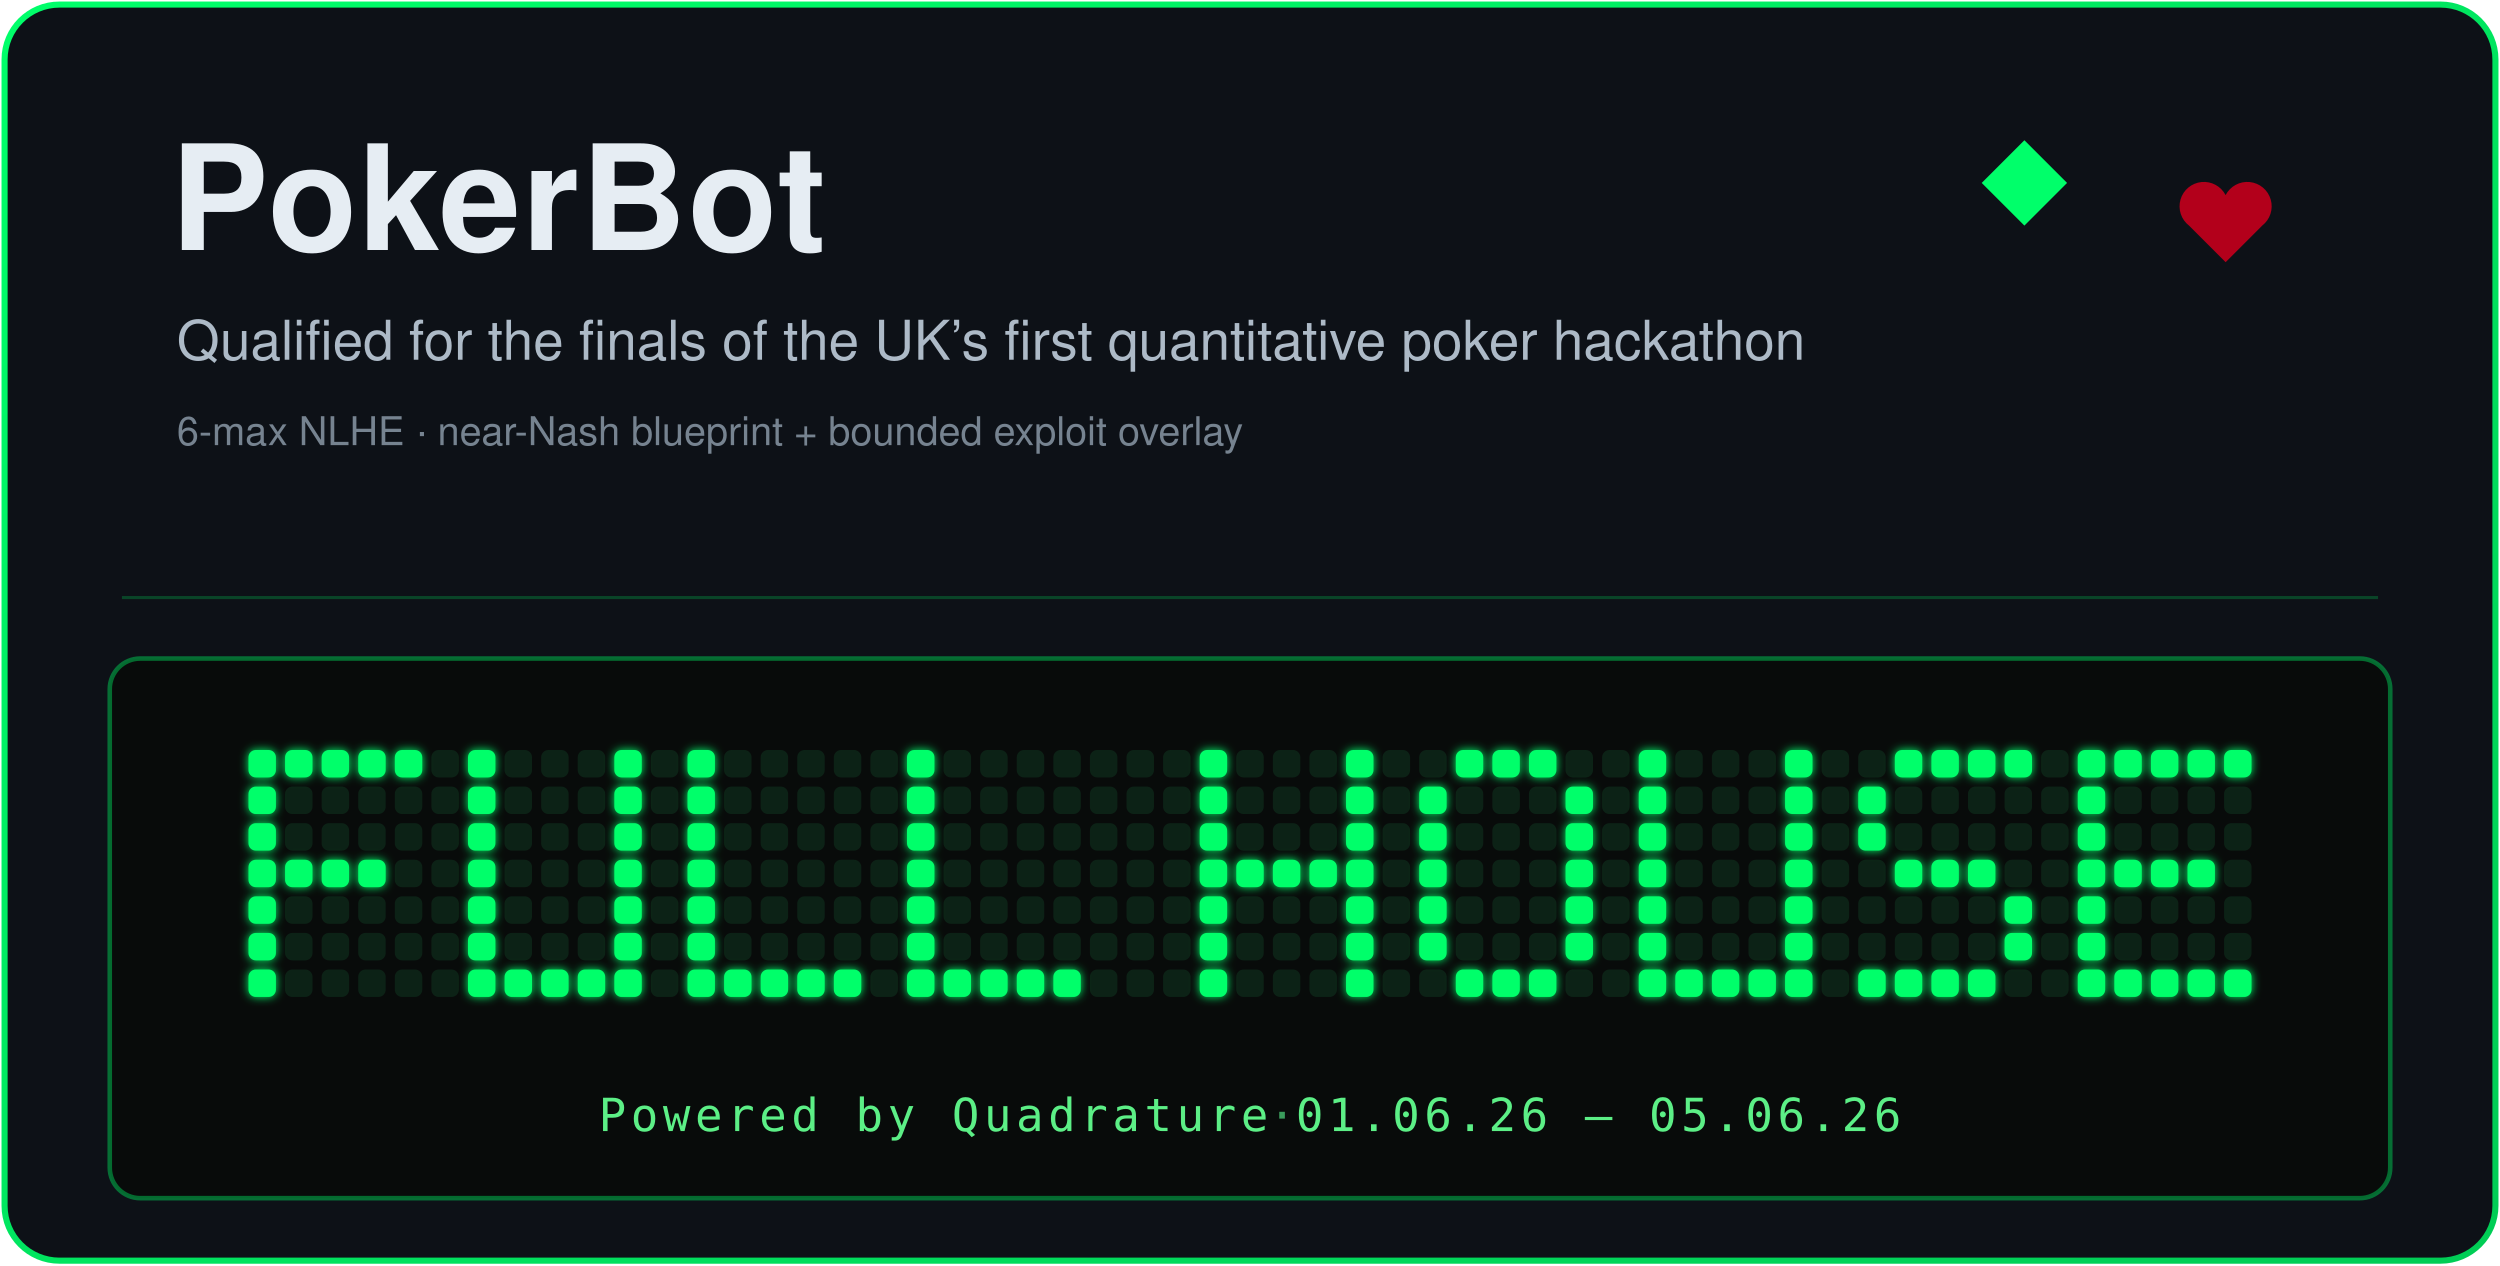
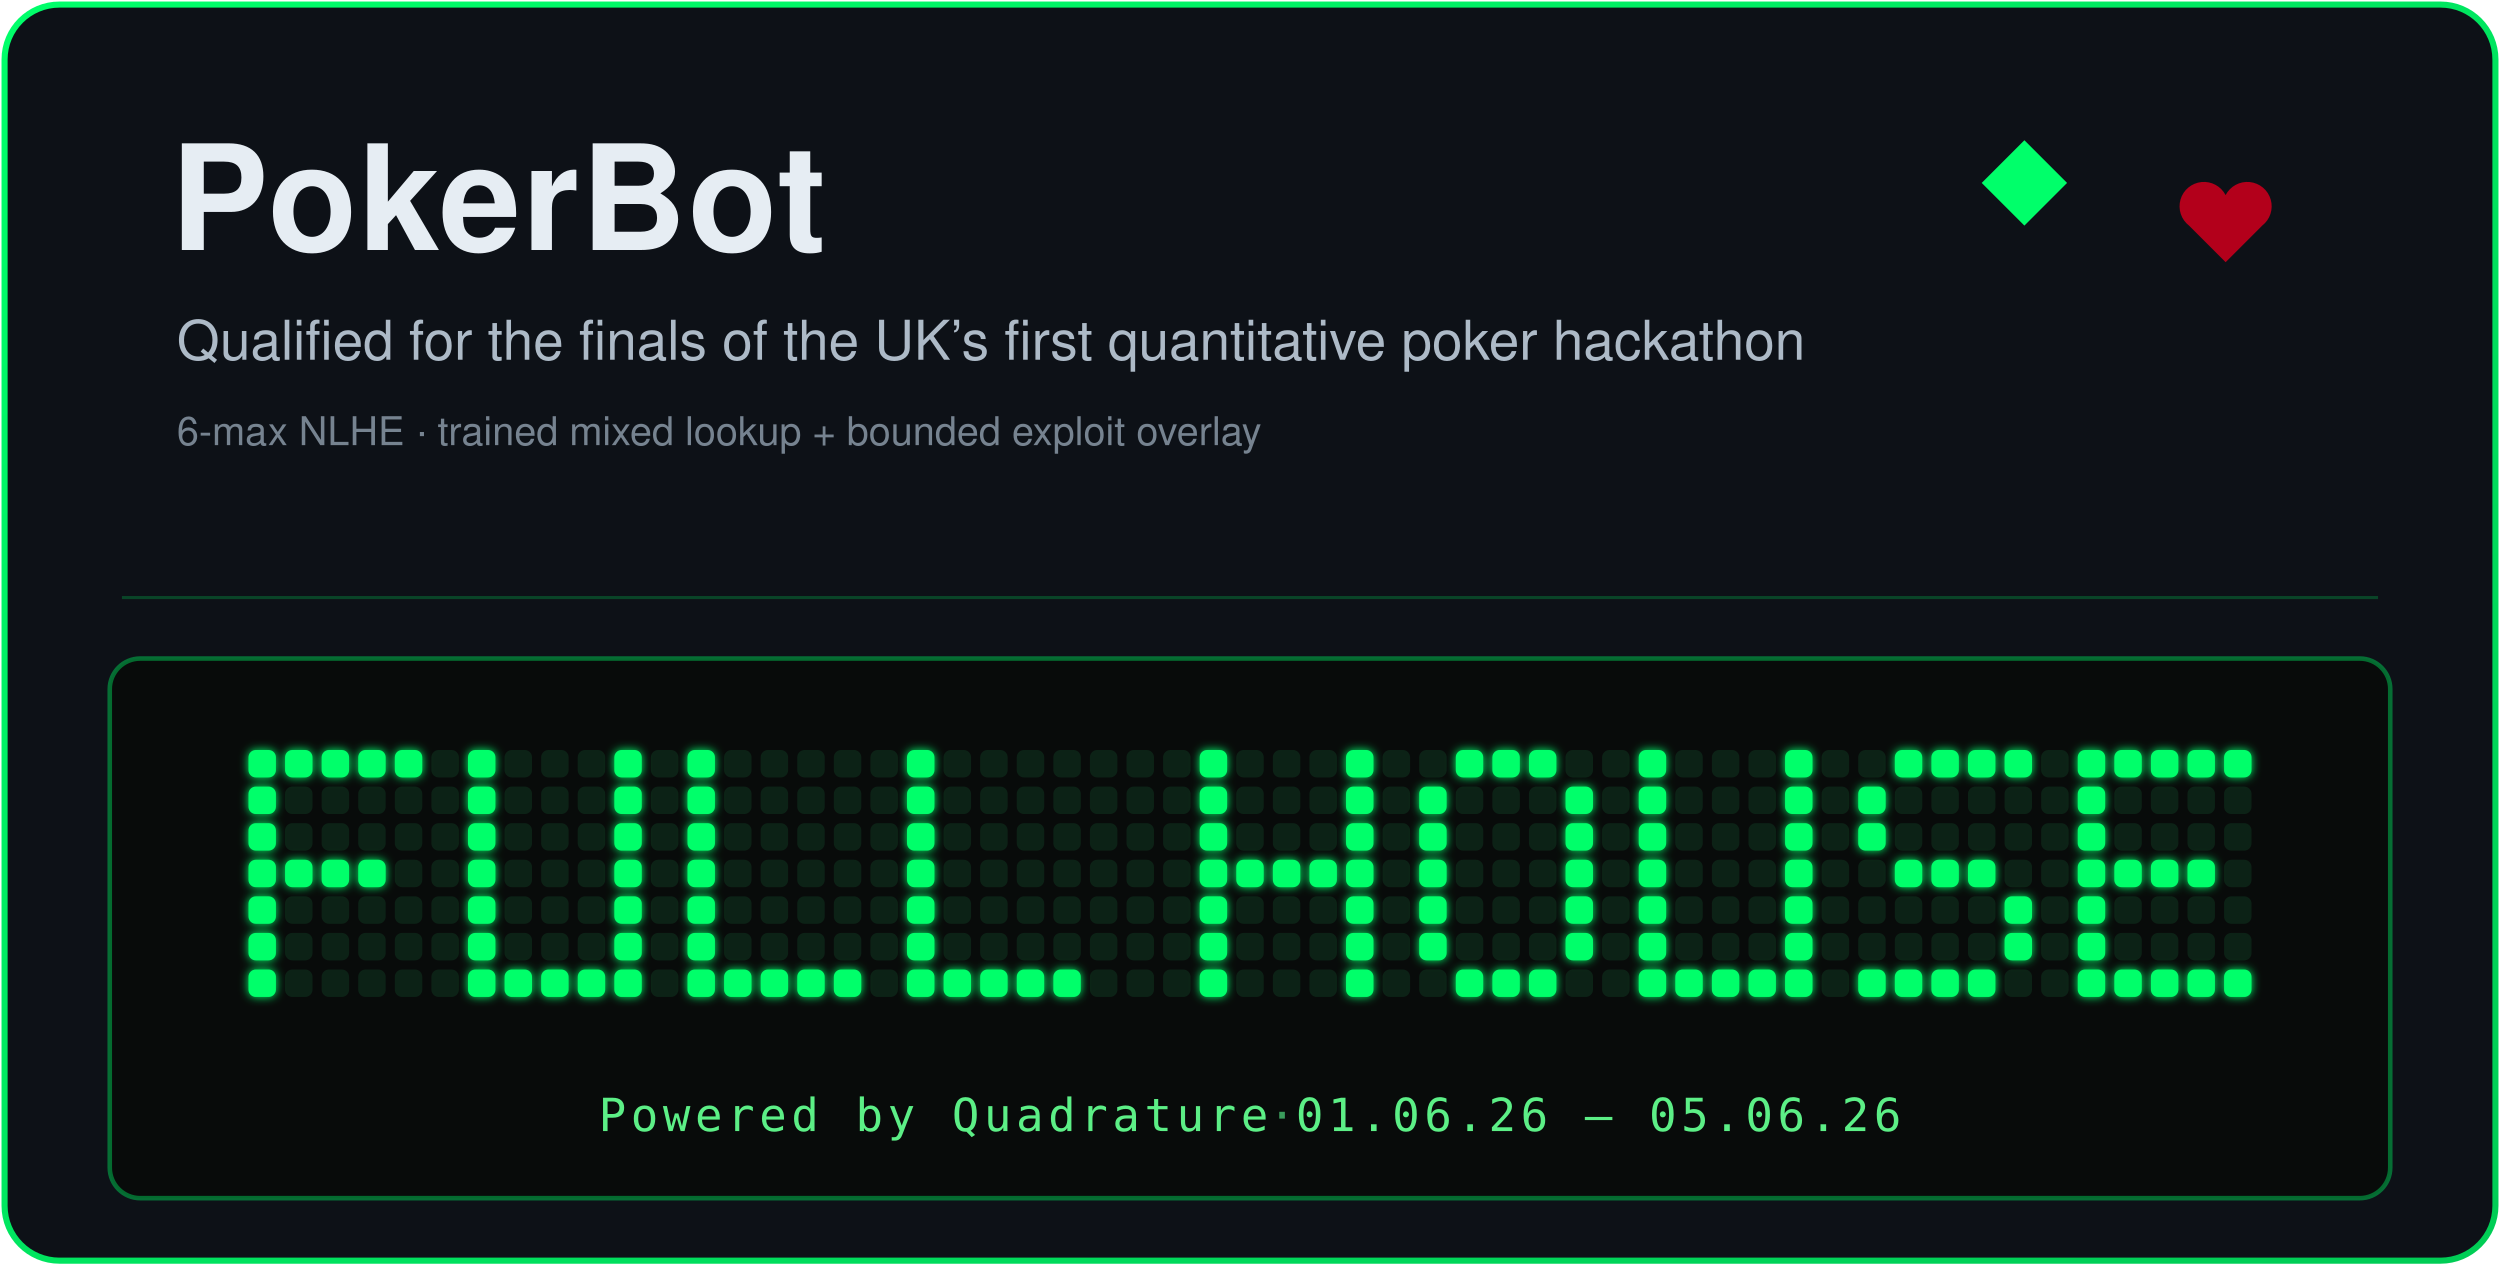
<svg xmlns="http://www.w3.org/2000/svg" width="820" height="415" viewBox="0 0 820 415" role="img" aria-label="PokerBot — Full House Hackathon 2026 finalist entry, Powered by Quadrature">
  <defs>
    <linearGradient id="edge" x1="0" y1="0" x2="1" y2="1">
      <stop offset="0" stop-color="#00ff6a" />
      <stop offset="1" stop-color="#00cc55" />
    </linearGradient>
    <filter id="glow" x="-40%" y="-40%" width="180%" height="180%">
      <feGaussianBlur stdDeviation="1.5" result="b" />
      <feMerge>
        <feMergeNode in="b" />
        <feMergeNode in="SourceGraphic" />
      </feMerge>
    </filter>
  </defs>
  <rect x="1.5" y="1.5" width="817" height="412" rx="18" fill="#0d1117" stroke="url(#edge)" stroke-width="2" />
  <g fill="#00ff6a" transform="translate(648,46)">
    <path d="M16 0 L30 14 L16 28 L2 14 Z" />
    <path d="M70 28 a8 8 0 1 1 12 -10 a8 8 0 1 1 12 10 l-12 12 z" fill="#b3001b" />
  </g>
  <text x="56" y="82" font-family="'Neue Haas Grotesk Display Pro', 'Neue Haas Grotesk Display', 'Helvetica Neue', Helvetica, Arial, sans-serif" font-size="48" font-weight="700" fill="#e6edf3" letter-spacing="0.5">PokerBot</text>
  <text x="58" y="118" font-family="'Neue Haas Grotesk Display Pro', 'Neue Haas Grotesk Display', 'Helvetica Neue', Helvetica, Arial, sans-serif" font-size="18" fill="#adbac7">Qualified for the finals of the UK’s first quantitative poker hackathon</text>
-   <text x="58" y="146" font-family="'Neue Haas Grotesk Display Pro', 'Neue Haas Grotesk Display', 'Helvetica Neue', Helvetica, Arial, sans-serif" font-size="13" fill="#768390">6-max NLHE · near-Nash blueprint + bounded exploit overlay</text>
+   <text x="58" y="146" font-family="'Neue Haas Grotesk Display Pro', 'Neue Haas Grotesk Display', 'Helvetica Neue', Helvetica, Arial, sans-serif" font-size="13" fill="#768390">6-max NLHE · trained mixed lookup + bounded exploit overlay</text>
  <line x1="40" y1="196" x2="780" y2="196" stroke="#00cc55" stroke-opacity="0.28" stroke-width="1" />
  <rect x="36" y="216" width="748" height="177" rx="10" fill="#080b0a" stroke="#00cc55" stroke-opacity="0.5" stroke-width="1.5" />
  <g fill="#103a22" fill-opacity="0.5">
    <rect x="93.5" y="258.0" width="9" height="9" rx="2.4" />
    <rect x="93.5" y="270.0" width="9" height="9" rx="2.4" />
    <rect x="93.5" y="294.0" width="9" height="9" rx="2.4" />
    <rect x="93.5" y="306.0" width="9" height="9" rx="2.4" />
    <rect x="93.5" y="318.0" width="9" height="9" rx="2.4" />
    <rect x="105.5" y="258.0" width="9" height="9" rx="2.4" />
    <rect x="105.5" y="270.0" width="9" height="9" rx="2.4" />
    <rect x="105.5" y="294.0" width="9" height="9" rx="2.4" />
    <rect x="105.5" y="306.0" width="9" height="9" rx="2.4" />
    <rect x="105.5" y="318.0" width="9" height="9" rx="2.4" />
    <rect x="117.5" y="258.0" width="9" height="9" rx="2.4" />
    <rect x="117.5" y="270.0" width="9" height="9" rx="2.4" />
    <rect x="117.5" y="294.0" width="9" height="9" rx="2.4" />
    <rect x="117.5" y="306.0" width="9" height="9" rx="2.4" />
    <rect x="117.5" y="318.0" width="9" height="9" rx="2.4" />
    <rect x="129.5" y="258.0" width="9" height="9" rx="2.4" />
    <rect x="129.5" y="270.0" width="9" height="9" rx="2.4" />
    <rect x="129.5" y="282.0" width="9" height="9" rx="2.4" />
    <rect x="129.5" y="294.0" width="9" height="9" rx="2.4" />
    <rect x="129.5" y="306.0" width="9" height="9" rx="2.4" />
    <rect x="129.5" y="318.0" width="9" height="9" rx="2.4" />
    <rect x="141.5" y="246.0" width="9" height="9" rx="2.4" />
    <rect x="141.5" y="258.0" width="9" height="9" rx="2.4" />
    <rect x="141.5" y="270.0" width="9" height="9" rx="2.4" />
    <rect x="141.5" y="282.0" width="9" height="9" rx="2.4" />
    <rect x="141.5" y="294.0" width="9" height="9" rx="2.4" />
    <rect x="141.5" y="306.0" width="9" height="9" rx="2.4" />
    <rect x="141.5" y="318.0" width="9" height="9" rx="2.4" />
    <rect x="165.5" y="246.0" width="9" height="9" rx="2.4" />
    <rect x="165.5" y="258.0" width="9" height="9" rx="2.4" />
    <rect x="165.5" y="270.0" width="9" height="9" rx="2.4" />
    <rect x="165.5" y="282.0" width="9" height="9" rx="2.4" />
    <rect x="165.5" y="294.0" width="9" height="9" rx="2.4" />
    <rect x="165.5" y="306.0" width="9" height="9" rx="2.4" />
    <rect x="177.5" y="246.0" width="9" height="9" rx="2.4" />
    <rect x="177.5" y="258.0" width="9" height="9" rx="2.4" />
    <rect x="177.5" y="270.0" width="9" height="9" rx="2.4" />
    <rect x="177.5" y="282.0" width="9" height="9" rx="2.4" />
    <rect x="177.5" y="294.0" width="9" height="9" rx="2.4" />
    <rect x="177.5" y="306.0" width="9" height="9" rx="2.4" />
    <rect x="189.5" y="246.0" width="9" height="9" rx="2.4" />
    <rect x="189.5" y="258.0" width="9" height="9" rx="2.4" />
    <rect x="189.5" y="270.0" width="9" height="9" rx="2.4" />
    <rect x="189.5" y="282.0" width="9" height="9" rx="2.4" />
    <rect x="189.5" y="294.0" width="9" height="9" rx="2.4" />
    <rect x="189.5" y="306.0" width="9" height="9" rx="2.4" />
    <rect x="213.5" y="246.0" width="9" height="9" rx="2.4" />
    <rect x="213.5" y="258.0" width="9" height="9" rx="2.4" />
    <rect x="213.5" y="270.0" width="9" height="9" rx="2.4" />
    <rect x="213.5" y="282.0" width="9" height="9" rx="2.4" />
    <rect x="213.5" y="294.0" width="9" height="9" rx="2.4" />
    <rect x="213.5" y="306.0" width="9" height="9" rx="2.4" />
    <rect x="213.5" y="318.0" width="9" height="9" rx="2.4" />
    <rect x="237.5" y="246.0" width="9" height="9" rx="2.4" />
    <rect x="237.5" y="258.0" width="9" height="9" rx="2.4" />
    <rect x="237.5" y="270.0" width="9" height="9" rx="2.4" />
    <rect x="237.5" y="282.0" width="9" height="9" rx="2.4" />
    <rect x="237.5" y="294.0" width="9" height="9" rx="2.4" />
    <rect x="237.5" y="306.0" width="9" height="9" rx="2.4" />
    <rect x="249.5" y="246.0" width="9" height="9" rx="2.4" />
    <rect x="249.5" y="258.0" width="9" height="9" rx="2.4" />
    <rect x="249.5" y="270.0" width="9" height="9" rx="2.4" />
    <rect x="249.5" y="282.0" width="9" height="9" rx="2.4" />
    <rect x="249.5" y="294.0" width="9" height="9" rx="2.4" />
    <rect x="249.5" y="306.0" width="9" height="9" rx="2.4" />
    <rect x="261.5" y="246.0" width="9" height="9" rx="2.4" />
    <rect x="261.5" y="258.0" width="9" height="9" rx="2.4" />
    <rect x="261.5" y="270.0" width="9" height="9" rx="2.4" />
    <rect x="261.5" y="282.0" width="9" height="9" rx="2.4" />
    <rect x="261.5" y="294.0" width="9" height="9" rx="2.4" />
    <rect x="261.5" y="306.0" width="9" height="9" rx="2.4" />
    <rect x="273.5" y="246.0" width="9" height="9" rx="2.4" />
    <rect x="273.5" y="258.0" width="9" height="9" rx="2.4" />
    <rect x="273.5" y="270.0" width="9" height="9" rx="2.4" />
    <rect x="273.5" y="282.0" width="9" height="9" rx="2.4" />
    <rect x="273.5" y="294.0" width="9" height="9" rx="2.4" />
    <rect x="273.5" y="306.0" width="9" height="9" rx="2.4" />
    <rect x="285.5" y="246.0" width="9" height="9" rx="2.4" />
    <rect x="285.5" y="258.0" width="9" height="9" rx="2.4" />
    <rect x="285.5" y="270.0" width="9" height="9" rx="2.4" />
    <rect x="285.5" y="282.0" width="9" height="9" rx="2.4" />
    <rect x="285.5" y="294.0" width="9" height="9" rx="2.4" />
    <rect x="285.5" y="306.0" width="9" height="9" rx="2.4" />
    <rect x="285.5" y="318.0" width="9" height="9" rx="2.4" />
    <rect x="309.5" y="246.0" width="9" height="9" rx="2.4" />
    <rect x="309.5" y="258.0" width="9" height="9" rx="2.4" />
    <rect x="309.5" y="270.0" width="9" height="9" rx="2.4" />
    <rect x="309.5" y="282.0" width="9" height="9" rx="2.4" />
    <rect x="309.5" y="294.0" width="9" height="9" rx="2.4" />
    <rect x="309.5" y="306.0" width="9" height="9" rx="2.4" />
    <rect x="321.5" y="246.0" width="9" height="9" rx="2.4" />
    <rect x="321.5" y="258.0" width="9" height="9" rx="2.4" />
    <rect x="321.5" y="270.0" width="9" height="9" rx="2.4" />
    <rect x="321.5" y="282.0" width="9" height="9" rx="2.4" />
    <rect x="321.5" y="294.0" width="9" height="9" rx="2.4" />
    <rect x="321.5" y="306.0" width="9" height="9" rx="2.4" />
    <rect x="333.5" y="246.0" width="9" height="9" rx="2.4" />
    <rect x="333.5" y="258.0" width="9" height="9" rx="2.4" />
    <rect x="333.5" y="270.0" width="9" height="9" rx="2.4" />
    <rect x="333.5" y="282.0" width="9" height="9" rx="2.4" />
    <rect x="333.5" y="294.0" width="9" height="9" rx="2.4" />
    <rect x="333.5" y="306.0" width="9" height="9" rx="2.4" />
    <rect x="345.5" y="246.0" width="9" height="9" rx="2.4" />
    <rect x="345.5" y="258.0" width="9" height="9" rx="2.4" />
    <rect x="345.5" y="270.0" width="9" height="9" rx="2.4" />
    <rect x="345.5" y="282.0" width="9" height="9" rx="2.4" />
    <rect x="345.5" y="294.0" width="9" height="9" rx="2.4" />
    <rect x="345.5" y="306.0" width="9" height="9" rx="2.4" />
    <rect x="357.5" y="246.0" width="9" height="9" rx="2.4" />
    <rect x="357.5" y="258.0" width="9" height="9" rx="2.4" />
    <rect x="357.5" y="270.0" width="9" height="9" rx="2.4" />
    <rect x="357.5" y="282.0" width="9" height="9" rx="2.4" />
    <rect x="357.5" y="294.0" width="9" height="9" rx="2.4" />
    <rect x="357.5" y="306.0" width="9" height="9" rx="2.4" />
    <rect x="357.5" y="318.0" width="9" height="9" rx="2.4" />
    <rect x="369.5" y="246.0" width="9" height="9" rx="2.4" />
    <rect x="369.5" y="258.0" width="9" height="9" rx="2.4" />
    <rect x="369.5" y="270.0" width="9" height="9" rx="2.4" />
    <rect x="369.5" y="282.0" width="9" height="9" rx="2.4" />
    <rect x="369.5" y="294.0" width="9" height="9" rx="2.4" />
    <rect x="369.5" y="306.0" width="9" height="9" rx="2.4" />
    <rect x="369.5" y="318.0" width="9" height="9" rx="2.4" />
    <rect x="381.5" y="246.0" width="9" height="9" rx="2.4" />
    <rect x="381.5" y="258.0" width="9" height="9" rx="2.4" />
    <rect x="381.5" y="270.0" width="9" height="9" rx="2.4" />
    <rect x="381.5" y="282.0" width="9" height="9" rx="2.4" />
    <rect x="381.5" y="294.0" width="9" height="9" rx="2.4" />
    <rect x="381.5" y="306.0" width="9" height="9" rx="2.4" />
    <rect x="381.5" y="318.0" width="9" height="9" rx="2.4" />
    <rect x="405.5" y="246.0" width="9" height="9" rx="2.4" />
    <rect x="405.5" y="258.0" width="9" height="9" rx="2.4" />
    <rect x="405.5" y="270.0" width="9" height="9" rx="2.4" />
    <rect x="405.5" y="294.0" width="9" height="9" rx="2.4" />
    <rect x="405.5" y="306.0" width="9" height="9" rx="2.4" />
    <rect x="405.5" y="318.0" width="9" height="9" rx="2.4" />
    <rect x="417.5" y="246.0" width="9" height="9" rx="2.4" />
    <rect x="417.5" y="258.0" width="9" height="9" rx="2.4" />
    <rect x="417.5" y="270.0" width="9" height="9" rx="2.4" />
    <rect x="417.5" y="294.0" width="9" height="9" rx="2.4" />
    <rect x="417.5" y="306.0" width="9" height="9" rx="2.4" />
    <rect x="417.5" y="318.0" width="9" height="9" rx="2.4" />
    <rect x="429.5" y="246.0" width="9" height="9" rx="2.4" />
    <rect x="429.5" y="258.0" width="9" height="9" rx="2.4" />
    <rect x="429.5" y="270.0" width="9" height="9" rx="2.4" />
    <rect x="429.5" y="294.0" width="9" height="9" rx="2.4" />
    <rect x="429.5" y="306.0" width="9" height="9" rx="2.4" />
    <rect x="429.5" y="318.0" width="9" height="9" rx="2.4" />
    <rect x="453.5" y="246.0" width="9" height="9" rx="2.4" />
    <rect x="453.5" y="258.0" width="9" height="9" rx="2.4" />
    <rect x="453.5" y="270.0" width="9" height="9" rx="2.4" />
    <rect x="453.5" y="282.0" width="9" height="9" rx="2.4" />
    <rect x="453.5" y="294.0" width="9" height="9" rx="2.4" />
    <rect x="453.5" y="306.0" width="9" height="9" rx="2.4" />
    <rect x="453.5" y="318.0" width="9" height="9" rx="2.4" />
    <rect x="465.5" y="246.0" width="9" height="9" rx="2.4" />
    <rect x="465.5" y="318.0" width="9" height="9" rx="2.4" />
    <rect x="477.5" y="258.0" width="9" height="9" rx="2.4" />
    <rect x="477.5" y="270.0" width="9" height="9" rx="2.4" />
    <rect x="477.5" y="282.0" width="9" height="9" rx="2.4" />
    <rect x="477.5" y="294.0" width="9" height="9" rx="2.4" />
    <rect x="477.5" y="306.0" width="9" height="9" rx="2.4" />
    <rect x="489.5" y="258.0" width="9" height="9" rx="2.4" />
    <rect x="489.5" y="270.0" width="9" height="9" rx="2.4" />
    <rect x="489.5" y="282.0" width="9" height="9" rx="2.4" />
    <rect x="489.5" y="294.0" width="9" height="9" rx="2.4" />
    <rect x="489.5" y="306.0" width="9" height="9" rx="2.4" />
    <rect x="501.5" y="258.0" width="9" height="9" rx="2.4" />
    <rect x="501.5" y="270.0" width="9" height="9" rx="2.4" />
    <rect x="501.5" y="282.0" width="9" height="9" rx="2.4" />
    <rect x="501.5" y="294.0" width="9" height="9" rx="2.4" />
    <rect x="501.5" y="306.0" width="9" height="9" rx="2.4" />
    <rect x="513.5" y="246.0" width="9" height="9" rx="2.4" />
    <rect x="513.5" y="318.0" width="9" height="9" rx="2.4" />
    <rect x="525.5" y="246.0" width="9" height="9" rx="2.4" />
    <rect x="525.5" y="258.0" width="9" height="9" rx="2.4" />
    <rect x="525.5" y="270.0" width="9" height="9" rx="2.4" />
    <rect x="525.5" y="282.0" width="9" height="9" rx="2.4" />
    <rect x="525.5" y="294.0" width="9" height="9" rx="2.4" />
    <rect x="525.5" y="306.0" width="9" height="9" rx="2.4" />
    <rect x="525.5" y="318.0" width="9" height="9" rx="2.4" />
    <rect x="549.5" y="246.0" width="9" height="9" rx="2.4" />
    <rect x="549.5" y="258.0" width="9" height="9" rx="2.4" />
    <rect x="549.5" y="270.0" width="9" height="9" rx="2.4" />
    <rect x="549.5" y="282.0" width="9" height="9" rx="2.4" />
    <rect x="549.5" y="294.0" width="9" height="9" rx="2.4" />
    <rect x="549.5" y="306.0" width="9" height="9" rx="2.4" />
    <rect x="561.5" y="246.0" width="9" height="9" rx="2.4" />
    <rect x="561.5" y="258.0" width="9" height="9" rx="2.4" />
    <rect x="561.5" y="270.0" width="9" height="9" rx="2.4" />
    <rect x="561.5" y="282.0" width="9" height="9" rx="2.4" />
    <rect x="561.5" y="294.0" width="9" height="9" rx="2.4" />
    <rect x="561.5" y="306.0" width="9" height="9" rx="2.4" />
    <rect x="573.5" y="246.0" width="9" height="9" rx="2.4" />
    <rect x="573.5" y="258.0" width="9" height="9" rx="2.4" />
    <rect x="573.5" y="270.0" width="9" height="9" rx="2.4" />
    <rect x="573.5" y="282.0" width="9" height="9" rx="2.4" />
    <rect x="573.5" y="294.0" width="9" height="9" rx="2.4" />
    <rect x="573.5" y="306.0" width="9" height="9" rx="2.4" />
    <rect x="597.5" y="246.0" width="9" height="9" rx="2.4" />
    <rect x="597.5" y="258.0" width="9" height="9" rx="2.4" />
    <rect x="597.5" y="270.0" width="9" height="9" rx="2.4" />
    <rect x="597.5" y="282.0" width="9" height="9" rx="2.4" />
    <rect x="597.5" y="294.0" width="9" height="9" rx="2.4" />
    <rect x="597.5" y="306.0" width="9" height="9" rx="2.4" />
    <rect x="597.5" y="318.0" width="9" height="9" rx="2.4" />
    <rect x="609.5" y="246.0" width="9" height="9" rx="2.4" />
    <rect x="609.5" y="282.0" width="9" height="9" rx="2.4" />
    <rect x="609.5" y="294.0" width="9" height="9" rx="2.4" />
    <rect x="609.5" y="306.0" width="9" height="9" rx="2.4" />
    <rect x="621.5" y="258.0" width="9" height="9" rx="2.4" />
    <rect x="621.5" y="270.0" width="9" height="9" rx="2.4" />
    <rect x="621.5" y="294.0" width="9" height="9" rx="2.4" />
    <rect x="621.5" y="306.0" width="9" height="9" rx="2.4" />
    <rect x="633.5" y="258.0" width="9" height="9" rx="2.4" />
    <rect x="633.5" y="270.0" width="9" height="9" rx="2.4" />
    <rect x="633.5" y="294.0" width="9" height="9" rx="2.4" />
    <rect x="633.5" y="306.0" width="9" height="9" rx="2.4" />
    <rect x="645.5" y="258.0" width="9" height="9" rx="2.4" />
    <rect x="645.5" y="270.0" width="9" height="9" rx="2.4" />
    <rect x="645.5" y="294.0" width="9" height="9" rx="2.4" />
    <rect x="645.5" y="306.0" width="9" height="9" rx="2.4" />
    <rect x="657.5" y="258.0" width="9" height="9" rx="2.4" />
    <rect x="657.5" y="270.0" width="9" height="9" rx="2.4" />
    <rect x="657.5" y="282.0" width="9" height="9" rx="2.4" />
    <rect x="657.5" y="318.0" width="9" height="9" rx="2.4" />
    <rect x="669.5" y="246.0" width="9" height="9" rx="2.4" />
    <rect x="669.5" y="258.0" width="9" height="9" rx="2.4" />
    <rect x="669.5" y="270.0" width="9" height="9" rx="2.4" />
    <rect x="669.5" y="282.0" width="9" height="9" rx="2.4" />
    <rect x="669.5" y="294.0" width="9" height="9" rx="2.4" />
    <rect x="669.5" y="306.0" width="9" height="9" rx="2.4" />
    <rect x="669.5" y="318.0" width="9" height="9" rx="2.4" />
    <rect x="693.5" y="258.0" width="9" height="9" rx="2.4" />
    <rect x="693.5" y="270.0" width="9" height="9" rx="2.4" />
    <rect x="693.5" y="294.0" width="9" height="9" rx="2.4" />
    <rect x="693.5" y="306.0" width="9" height="9" rx="2.4" />
    <rect x="705.5" y="258.0" width="9" height="9" rx="2.4" />
    <rect x="705.5" y="270.0" width="9" height="9" rx="2.4" />
    <rect x="705.5" y="294.0" width="9" height="9" rx="2.4" />
    <rect x="705.5" y="306.0" width="9" height="9" rx="2.4" />
    <rect x="717.5" y="258.0" width="9" height="9" rx="2.4" />
    <rect x="717.5" y="270.0" width="9" height="9" rx="2.4" />
    <rect x="717.5" y="294.0" width="9" height="9" rx="2.4" />
    <rect x="717.5" y="306.0" width="9" height="9" rx="2.4" />
    <rect x="729.5" y="258.0" width="9" height="9" rx="2.4" />
    <rect x="729.5" y="270.0" width="9" height="9" rx="2.4" />
    <rect x="729.5" y="282.0" width="9" height="9" rx="2.4" />
    <rect x="729.5" y="294.0" width="9" height="9" rx="2.4" />
    <rect x="729.5" y="306.0" width="9" height="9" rx="2.4" />
  </g>
  <g fill="#00ff6a" filter="url(#glow)">
    <rect x="81.5" y="246.0" width="9" height="9" rx="2.4" />
    <rect x="81.5" y="258.0" width="9" height="9" rx="2.4" />
    <rect x="81.5" y="270.0" width="9" height="9" rx="2.4" />
    <rect x="81.5" y="282.0" width="9" height="9" rx="2.4" />
    <rect x="81.5" y="294.0" width="9" height="9" rx="2.4" />
    <rect x="81.5" y="306.0" width="9" height="9" rx="2.4" />
    <rect x="81.5" y="318.0" width="9" height="9" rx="2.4" />
    <rect x="93.5" y="246.0" width="9" height="9" rx="2.4" />
    <rect x="93.5" y="282.0" width="9" height="9" rx="2.4" />
    <rect x="105.5" y="246.0" width="9" height="9" rx="2.4" />
    <rect x="105.5" y="282.0" width="9" height="9" rx="2.4" />
    <rect x="117.5" y="246.0" width="9" height="9" rx="2.4" />
    <rect x="117.5" y="282.0" width="9" height="9" rx="2.4" />
    <rect x="129.5" y="246.0" width="9" height="9" rx="2.4" />
    <rect x="153.5" y="246.0" width="9" height="9" rx="2.4" />
    <rect x="153.5" y="258.0" width="9" height="9" rx="2.4" />
    <rect x="153.5" y="270.0" width="9" height="9" rx="2.4" />
    <rect x="153.5" y="282.0" width="9" height="9" rx="2.4" />
    <rect x="153.5" y="294.0" width="9" height="9" rx="2.4" />
    <rect x="153.5" y="306.0" width="9" height="9" rx="2.4" />
    <rect x="153.5" y="318.0" width="9" height="9" rx="2.4" />
    <rect x="165.5" y="318.0" width="9" height="9" rx="2.4" />
    <rect x="177.5" y="318.0" width="9" height="9" rx="2.4" />
    <rect x="189.5" y="318.0" width="9" height="9" rx="2.4" />
    <rect x="201.5" y="246.0" width="9" height="9" rx="2.4" />
    <rect x="201.5" y="258.0" width="9" height="9" rx="2.4" />
    <rect x="201.5" y="270.0" width="9" height="9" rx="2.4" />
    <rect x="201.5" y="282.0" width="9" height="9" rx="2.4" />
    <rect x="201.5" y="294.0" width="9" height="9" rx="2.4" />
    <rect x="201.5" y="306.0" width="9" height="9" rx="2.4" />
    <rect x="201.5" y="318.0" width="9" height="9" rx="2.4" />
    <rect x="225.5" y="246.0" width="9" height="9" rx="2.4" />
    <rect x="225.5" y="258.0" width="9" height="9" rx="2.4" />
    <rect x="225.5" y="270.0" width="9" height="9" rx="2.4" />
    <rect x="225.5" y="282.0" width="9" height="9" rx="2.4" />
    <rect x="225.5" y="294.0" width="9" height="9" rx="2.4" />
    <rect x="225.5" y="306.0" width="9" height="9" rx="2.4" />
    <rect x="225.5" y="318.0" width="9" height="9" rx="2.4" />
    <rect x="237.5" y="318.0" width="9" height="9" rx="2.4" />
    <rect x="249.5" y="318.0" width="9" height="9" rx="2.4" />
    <rect x="261.5" y="318.0" width="9" height="9" rx="2.4" />
    <rect x="273.5" y="318.0" width="9" height="9" rx="2.4" />
    <rect x="297.5" y="246.0" width="9" height="9" rx="2.4" />
    <rect x="297.5" y="258.0" width="9" height="9" rx="2.4" />
    <rect x="297.5" y="270.0" width="9" height="9" rx="2.4" />
    <rect x="297.5" y="282.0" width="9" height="9" rx="2.4" />
    <rect x="297.5" y="294.0" width="9" height="9" rx="2.4" />
    <rect x="297.5" y="306.0" width="9" height="9" rx="2.4" />
    <rect x="297.5" y="318.0" width="9" height="9" rx="2.4" />
    <rect x="309.5" y="318.0" width="9" height="9" rx="2.4" />
    <rect x="321.5" y="318.0" width="9" height="9" rx="2.4" />
    <rect x="333.5" y="318.0" width="9" height="9" rx="2.4" />
    <rect x="345.5" y="318.0" width="9" height="9" rx="2.4" />
    <rect x="393.5" y="246.0" width="9" height="9" rx="2.4" />
    <rect x="393.5" y="258.0" width="9" height="9" rx="2.4" />
    <rect x="393.5" y="270.0" width="9" height="9" rx="2.4" />
    <rect x="393.5" y="282.0" width="9" height="9" rx="2.4" />
    <rect x="393.5" y="294.0" width="9" height="9" rx="2.4" />
    <rect x="393.5" y="306.0" width="9" height="9" rx="2.4" />
    <rect x="393.5" y="318.0" width="9" height="9" rx="2.4" />
    <rect x="405.5" y="282.0" width="9" height="9" rx="2.4" />
    <rect x="417.5" y="282.0" width="9" height="9" rx="2.4" />
    <rect x="429.5" y="282.0" width="9" height="9" rx="2.4" />
    <rect x="441.5" y="246.0" width="9" height="9" rx="2.4" />
    <rect x="441.5" y="258.0" width="9" height="9" rx="2.4" />
    <rect x="441.5" y="270.0" width="9" height="9" rx="2.4" />
    <rect x="441.5" y="282.0" width="9" height="9" rx="2.4" />
    <rect x="441.5" y="294.0" width="9" height="9" rx="2.4" />
    <rect x="441.5" y="306.0" width="9" height="9" rx="2.4" />
    <rect x="441.5" y="318.0" width="9" height="9" rx="2.4" />
    <rect x="465.5" y="258.0" width="9" height="9" rx="2.4" />
    <rect x="465.5" y="270.0" width="9" height="9" rx="2.4" />
    <rect x="465.5" y="282.0" width="9" height="9" rx="2.4" />
    <rect x="465.5" y="294.0" width="9" height="9" rx="2.4" />
    <rect x="465.5" y="306.0" width="9" height="9" rx="2.4" />
    <rect x="477.5" y="246.0" width="9" height="9" rx="2.4" />
    <rect x="477.5" y="318.0" width="9" height="9" rx="2.4" />
    <rect x="489.5" y="246.0" width="9" height="9" rx="2.4" />
    <rect x="489.5" y="318.0" width="9" height="9" rx="2.4" />
    <rect x="501.5" y="246.0" width="9" height="9" rx="2.4" />
    <rect x="501.5" y="318.0" width="9" height="9" rx="2.4" />
    <rect x="513.5" y="258.0" width="9" height="9" rx="2.4" />
    <rect x="513.5" y="270.0" width="9" height="9" rx="2.4" />
    <rect x="513.5" y="282.0" width="9" height="9" rx="2.4" />
    <rect x="513.5" y="294.0" width="9" height="9" rx="2.4" />
    <rect x="513.5" y="306.0" width="9" height="9" rx="2.4" />
    <rect x="537.5" y="246.0" width="9" height="9" rx="2.4" />
    <rect x="537.5" y="258.0" width="9" height="9" rx="2.4" />
    <rect x="537.5" y="270.0" width="9" height="9" rx="2.4" />
    <rect x="537.5" y="282.0" width="9" height="9" rx="2.4" />
    <rect x="537.5" y="294.0" width="9" height="9" rx="2.4" />
    <rect x="537.5" y="306.0" width="9" height="9" rx="2.4" />
    <rect x="537.5" y="318.0" width="9" height="9" rx="2.4" />
    <rect x="549.5" y="318.0" width="9" height="9" rx="2.4" />
    <rect x="561.5" y="318.0" width="9" height="9" rx="2.4" />
    <rect x="573.5" y="318.0" width="9" height="9" rx="2.4" />
    <rect x="585.5" y="246.0" width="9" height="9" rx="2.4" />
    <rect x="585.5" y="258.0" width="9" height="9" rx="2.4" />
    <rect x="585.5" y="270.0" width="9" height="9" rx="2.4" />
    <rect x="585.5" y="282.0" width="9" height="9" rx="2.4" />
    <rect x="585.5" y="294.0" width="9" height="9" rx="2.4" />
    <rect x="585.5" y="306.0" width="9" height="9" rx="2.4" />
    <rect x="585.5" y="318.0" width="9" height="9" rx="2.4" />
    <rect x="609.5" y="258.0" width="9" height="9" rx="2.4" />
    <rect x="609.5" y="270.0" width="9" height="9" rx="2.4" />
    <rect x="609.5" y="318.0" width="9" height="9" rx="2.4" />
    <rect x="621.5" y="246.0" width="9" height="9" rx="2.4" />
    <rect x="621.5" y="282.0" width="9" height="9" rx="2.4" />
    <rect x="621.5" y="318.0" width="9" height="9" rx="2.4" />
    <rect x="633.5" y="246.0" width="9" height="9" rx="2.4" />
    <rect x="633.5" y="282.0" width="9" height="9" rx="2.4" />
    <rect x="633.5" y="318.0" width="9" height="9" rx="2.4" />
    <rect x="645.5" y="246.0" width="9" height="9" rx="2.4" />
    <rect x="645.5" y="282.0" width="9" height="9" rx="2.4" />
    <rect x="645.5" y="318.0" width="9" height="9" rx="2.4" />
    <rect x="657.5" y="246.0" width="9" height="9" rx="2.4" />
    <rect x="657.5" y="294.0" width="9" height="9" rx="2.4" />
    <rect x="657.5" y="306.0" width="9" height="9" rx="2.4" />
    <rect x="681.5" y="246.0" width="9" height="9" rx="2.4" />
    <rect x="681.5" y="258.0" width="9" height="9" rx="2.4" />
    <rect x="681.5" y="270.0" width="9" height="9" rx="2.4" />
    <rect x="681.5" y="282.0" width="9" height="9" rx="2.4" />
    <rect x="681.5" y="294.0" width="9" height="9" rx="2.4" />
    <rect x="681.5" y="306.0" width="9" height="9" rx="2.4" />
    <rect x="681.5" y="318.0" width="9" height="9" rx="2.4" />
    <rect x="693.5" y="246.0" width="9" height="9" rx="2.4" />
    <rect x="693.5" y="282.0" width="9" height="9" rx="2.4" />
    <rect x="693.5" y="318.0" width="9" height="9" rx="2.4" />
    <rect x="705.5" y="246.0" width="9" height="9" rx="2.4" />
    <rect x="705.5" y="282.0" width="9" height="9" rx="2.4" />
    <rect x="705.5" y="318.0" width="9" height="9" rx="2.4" />
    <rect x="717.5" y="246.0" width="9" height="9" rx="2.4" />
    <rect x="717.5" y="282.0" width="9" height="9" rx="2.4" />
    <rect x="717.5" y="318.0" width="9" height="9" rx="2.4" />
    <rect x="729.5" y="246.0" width="9" height="9" rx="2.4" />
    <rect x="729.5" y="318.0" width="9" height="9" rx="2.4" />
  </g>
  <text x="410.0" y="371" text-anchor="middle" font-family="ui-monospace, SFMono-Regular, Menlo, Consolas, monospace" font-size="15" letter-spacing="1.5" fill="#5cef86">Powered by Quadrature<tspan fill="#3a9c5c">  ·  </tspan>01.06.26 – 05.06.26</text>
</svg>
